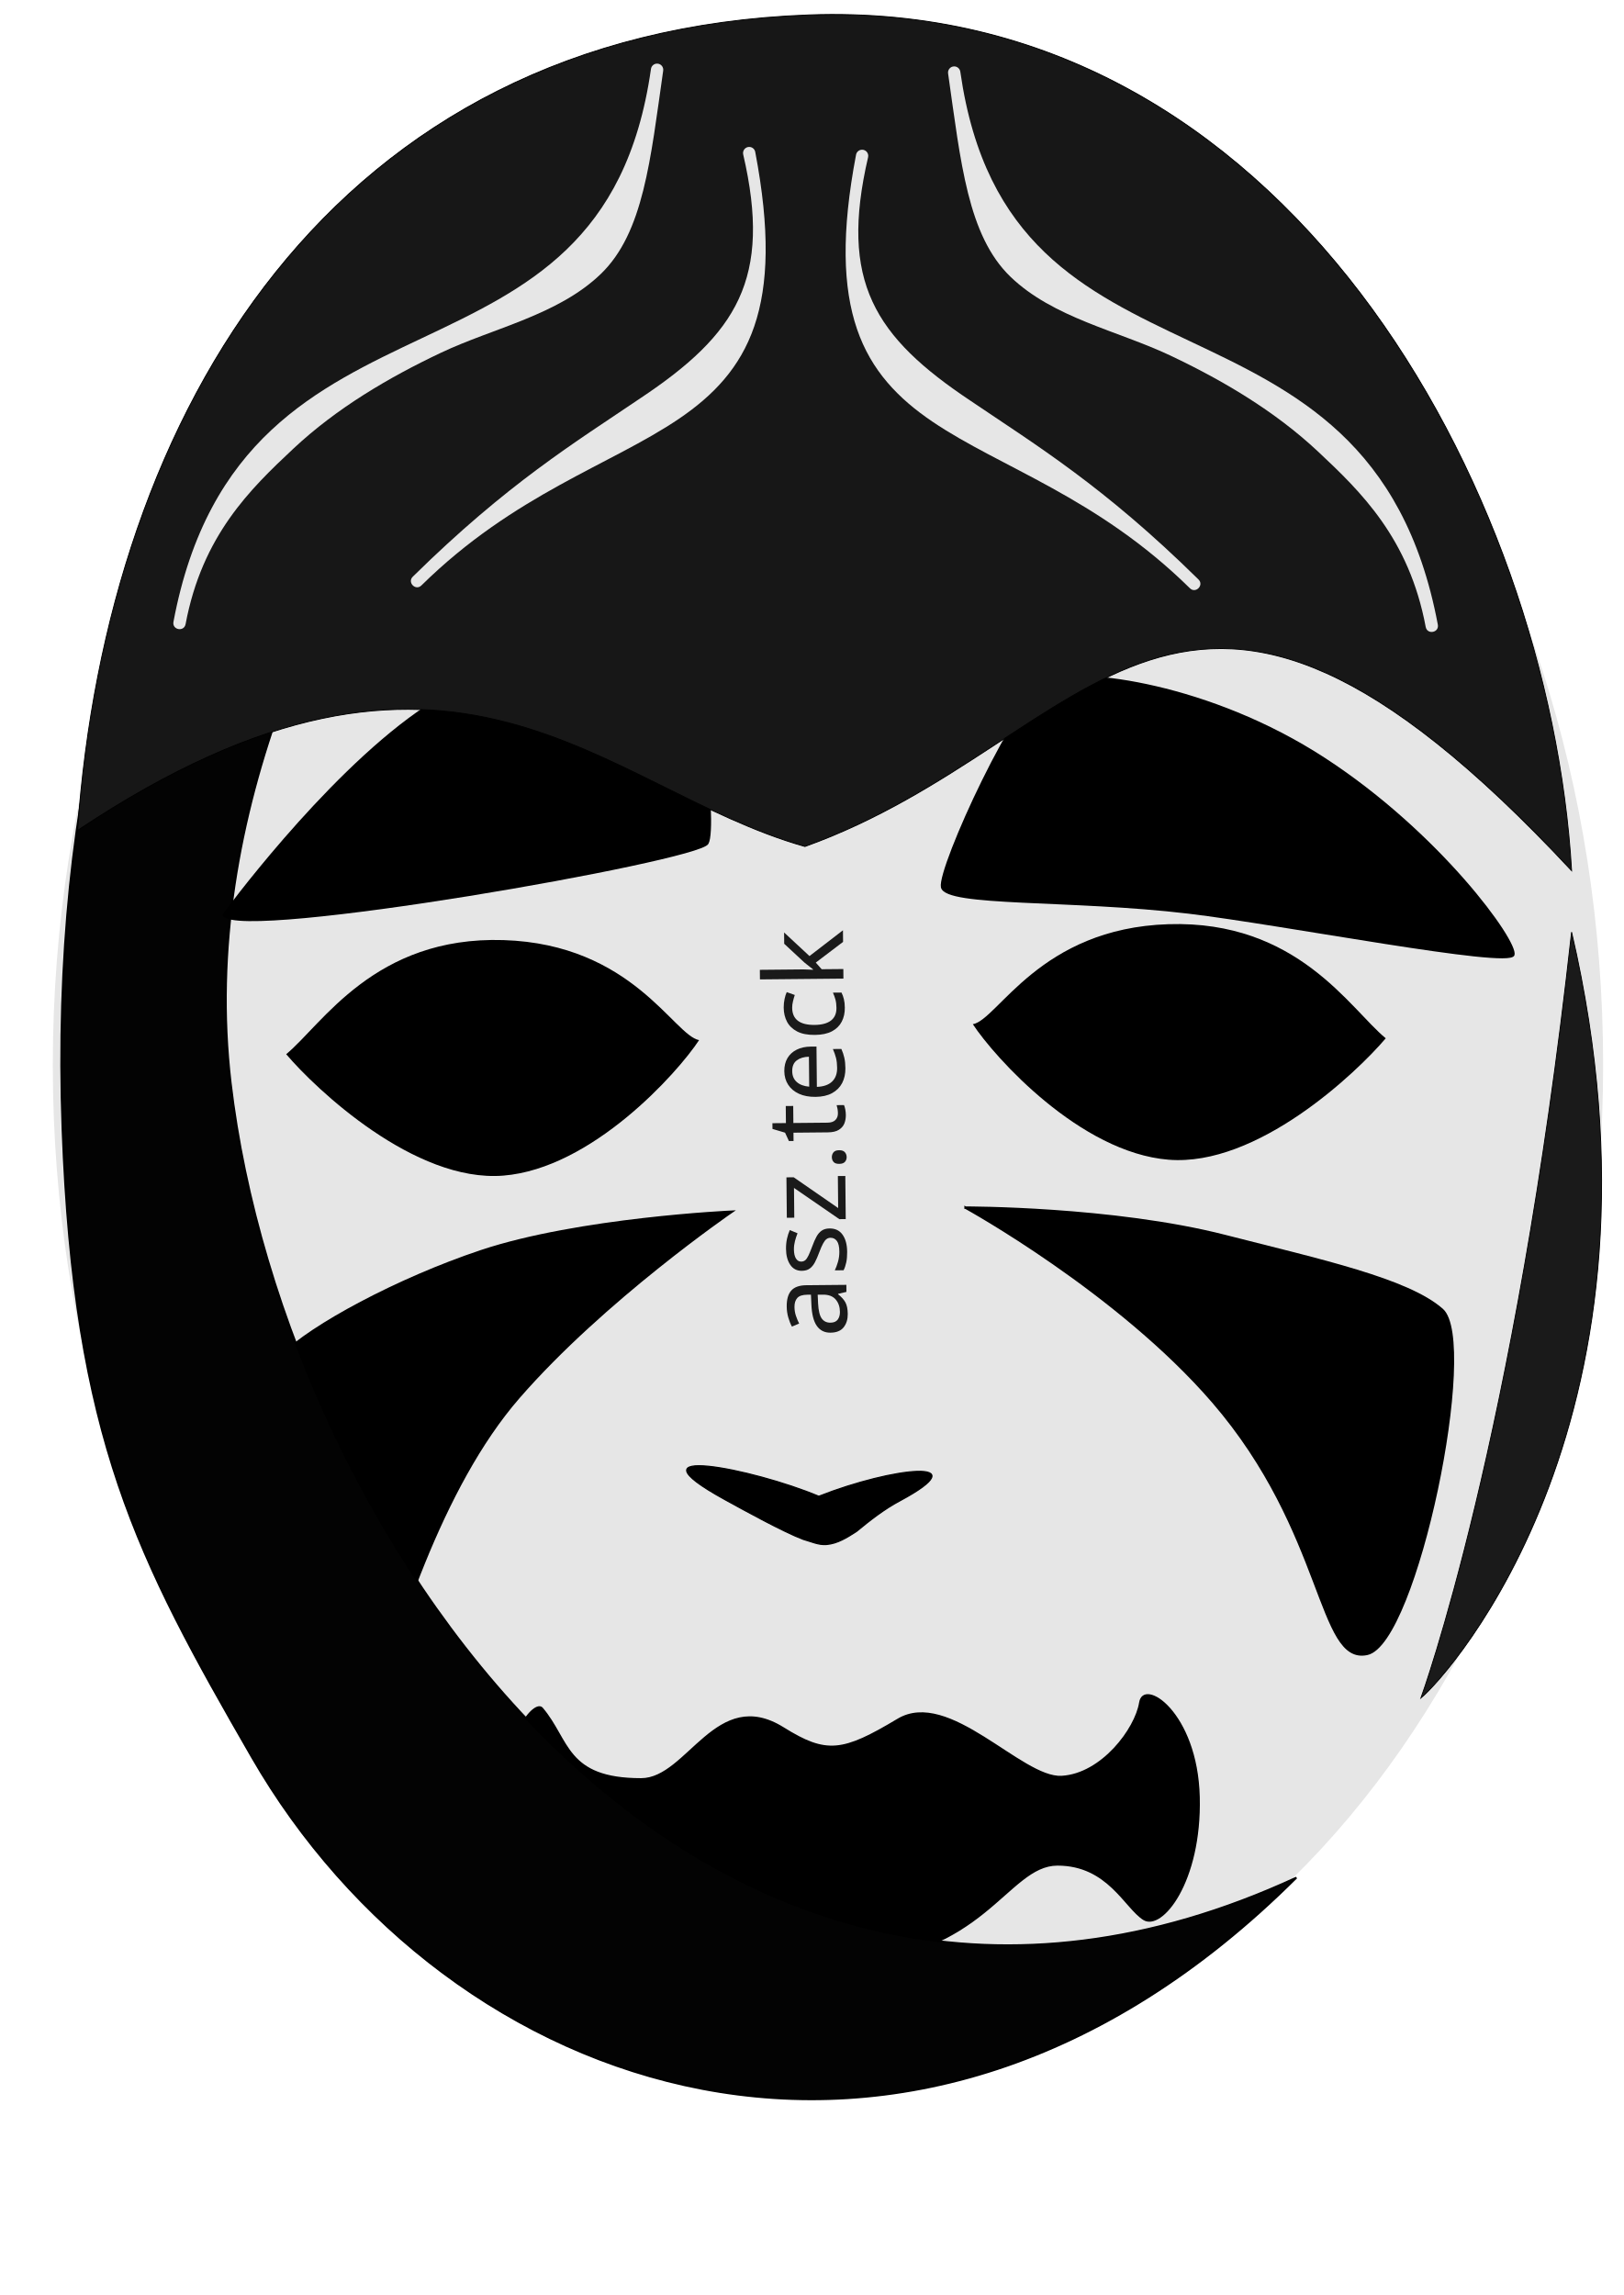
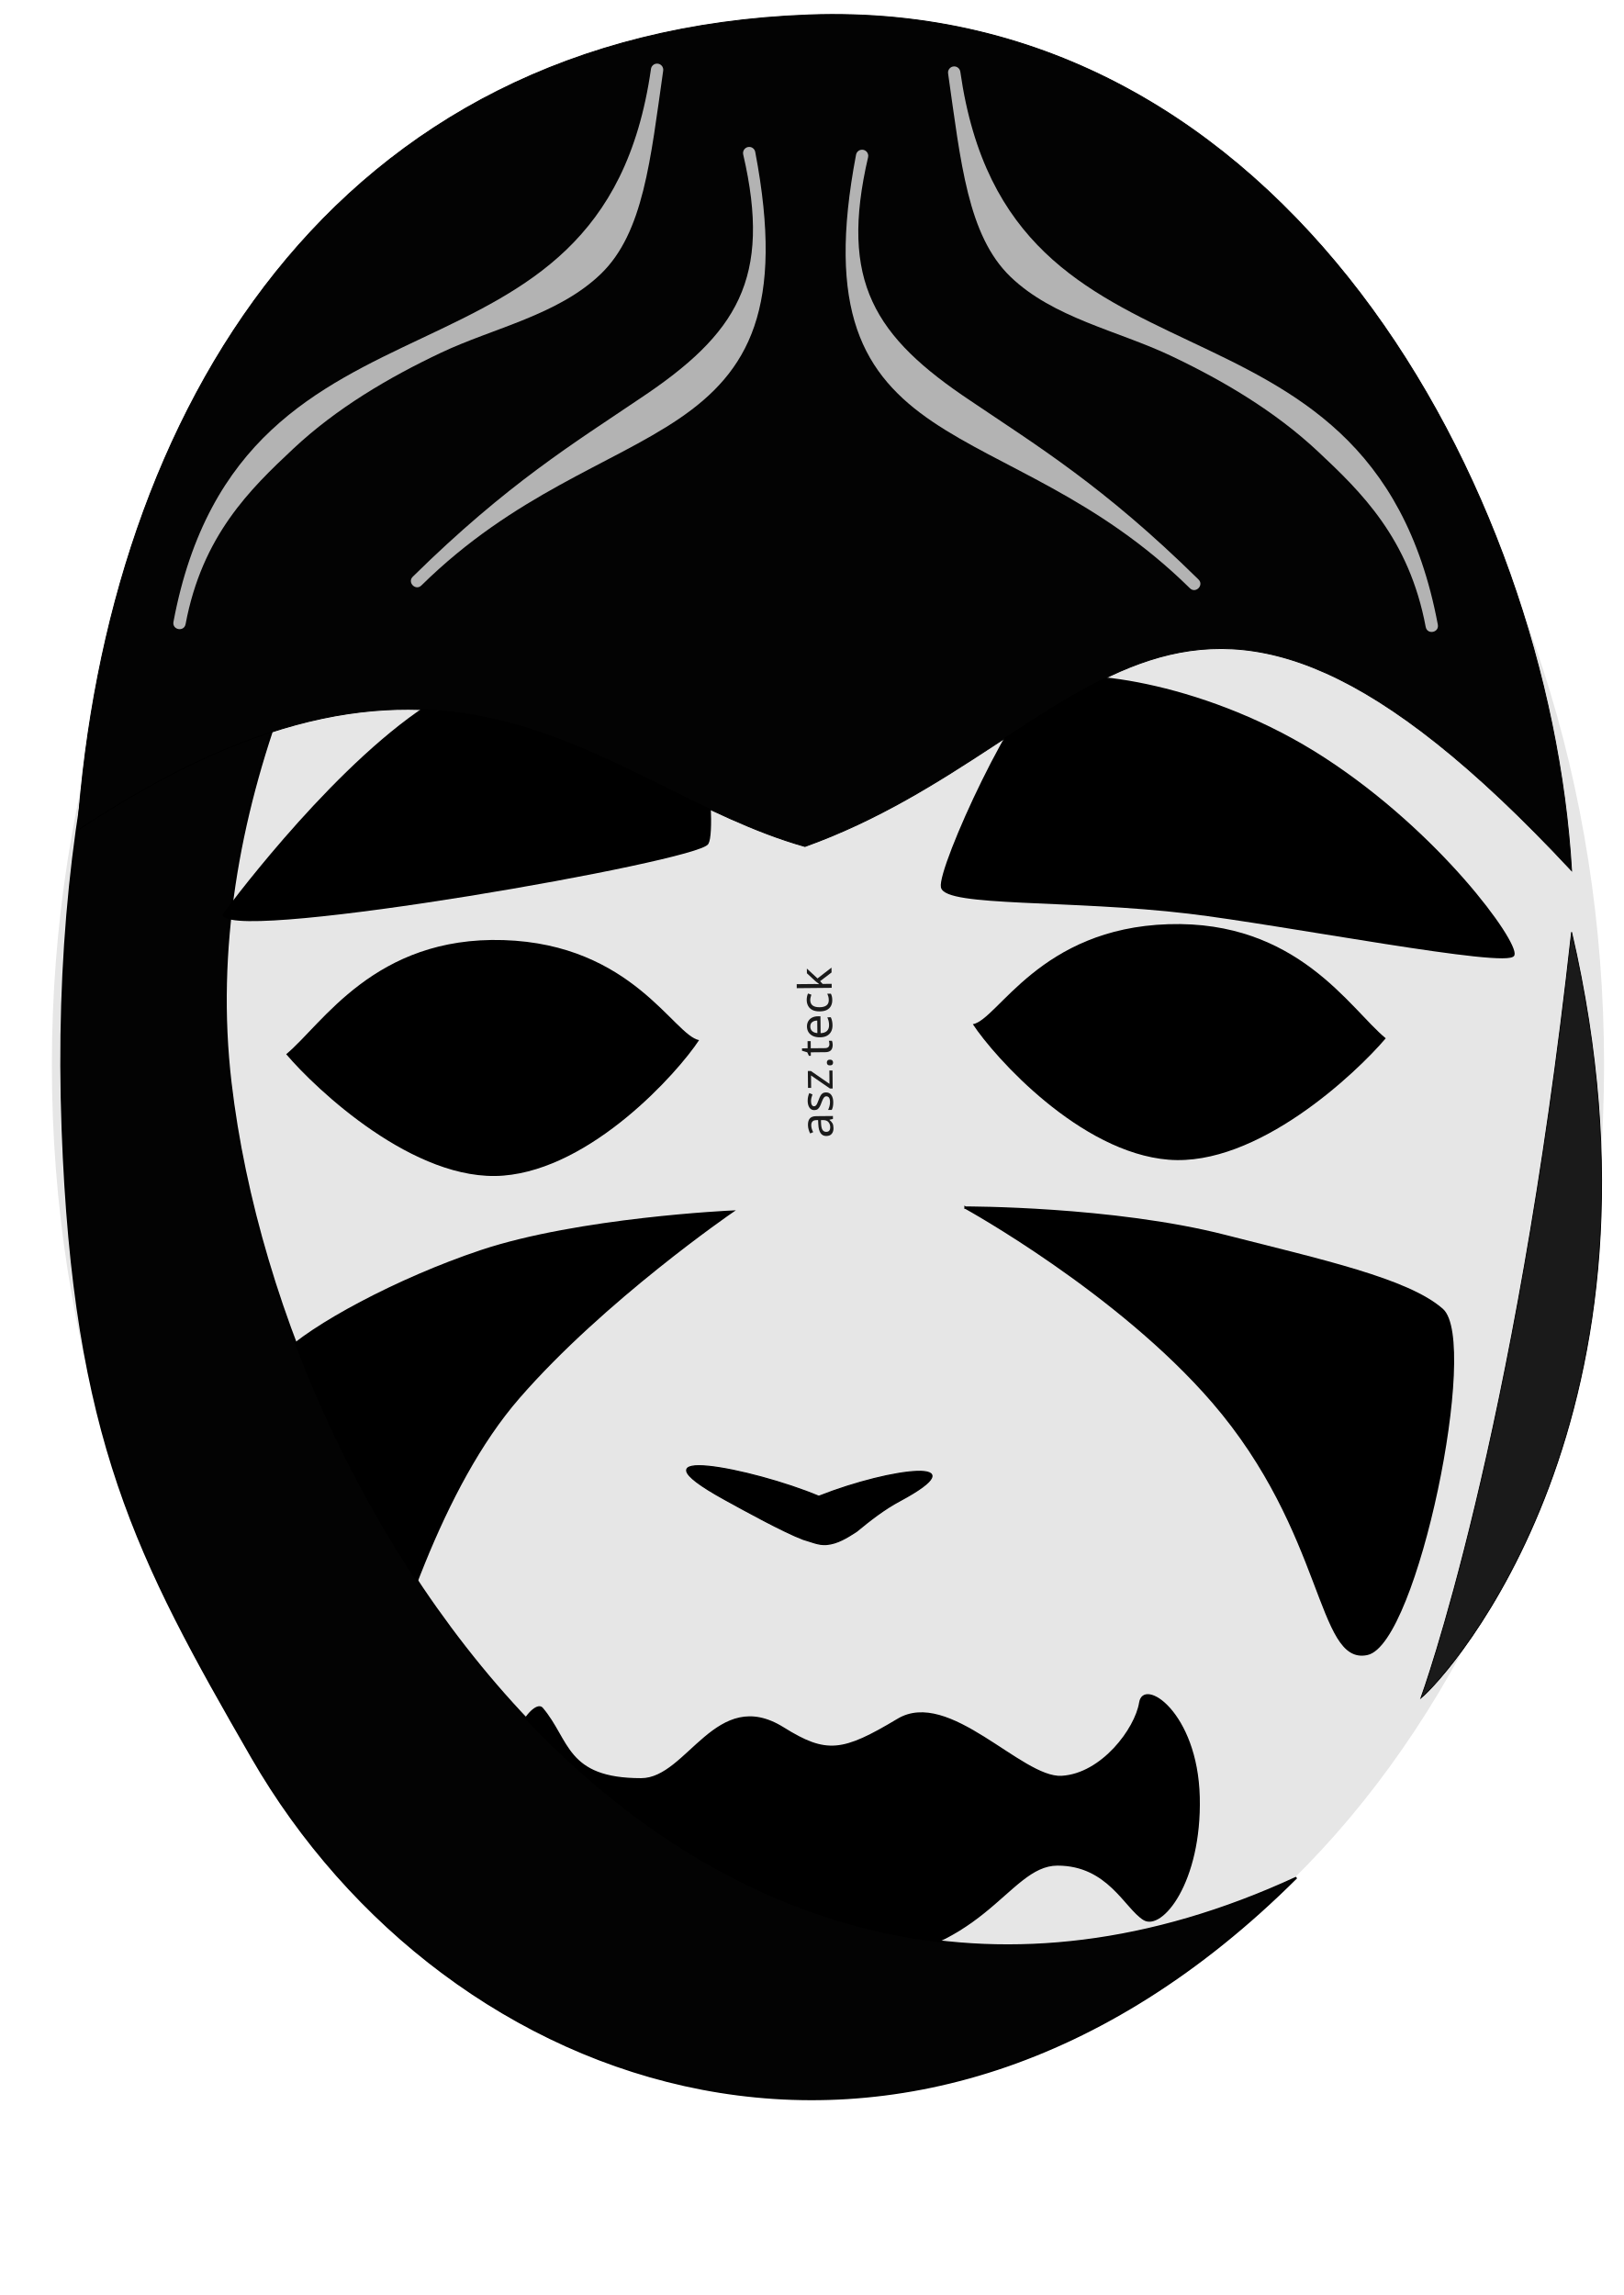
<svg xmlns="http://www.w3.org/2000/svg" width="500mm" height="707mm" viewBox="0 0 500 707" version="1.1" id="svg4312">
  <defs id="defs4309">
    <symbol id="symbol10546-1">
      <path style="fill:#000000;fill-opacity:1;stroke:none;stroke-width:0.265;stroke-linecap:butt;stroke-linejoin:miter;stroke-miterlimit:4;stroke-dasharray:none;stroke-opacity:1" d="m 164.756,90.193 c -9.903,1.852 -8.051,13.489 -26.237,14.826 -18.186,1.337 -21.824,-11.158 -28.229,-12.264 -5.908,-1.02 -6.703,-2.538 -0.677,-4.527 5.219,-1.722 11.757,-16.337 28.924,-15.779 17.167,0.558 22.688,13.194 26.047,13.832 5.094,0.967 6.204,2.783 0.171,3.912 z" id="path4524-1" />
      <path style="fill:#000000;fill-opacity:1;stroke:none;stroke-width:0.24;stroke-linecap:butt;stroke-linejoin:miter;stroke-miterlimit:4;stroke-dasharray:none;stroke-opacity:1" d="m 182.672,110.79 c 3.344,8.845 18.111,31.979 19.226,36.402 1.115,4.423 -11.981,16.67 -15.882,18.031 -3.901,1.361 -2.786,6.464 -0.279,5.784 2.508,-0.68 29.814,-11.907 30.928,-21.093 1.115,-9.186 -25.077,-33.34 -28.978,-39.464 -3.901,-6.124 -7.802,-4.082 -5.015,0.34 z" id="path5135-2" />
      <path style="fill:#000000;fill-opacity:1;stroke:none;stroke-width:0.222px;stroke-linecap:butt;stroke-linejoin:miter;stroke-opacity:1" d="m 179.803,191.685 c 4.117,-7.446 9.331,-8.009 13.997,-8.009 4.666,0 10.978,8.935 16.192,8.637 5.214,-0.298 9.606,-5.957 10.154,-9.233 0.549,-3.276 7.684,1.191 7.959,11.913 0.274,10.722 -4.94,16.977 -7.41,15.488 -2.47,-1.489 -4.666,-6.85 -11.252,-6.85 -6.587,0 -9.606,11.914 -28.268,12.211 -18.662,0.298 -18.937,-12.807 -26.896,-12.807 -7.959,0 -9.719,4.646 -12.624,8.042 -1.782,2.083 -5.384,-2.492 -5.341,-13.064 0.043,-10.572 4.485,-15.549 5.615,-14.271 3.586,4.054 3.019,8.869 12.899,8.869 6.038,0 8.904,-8.439 15.491,-8.439 6.587,0 9.484,7.512 9.484,7.512 z" id="path5286-9" />
      <path style="fill:#000000;fill-opacity:1;stroke:#000000;stroke-width:0.293px;stroke-linecap:butt;stroke-linejoin:miter;stroke-opacity:1" d="m 162.174,115.715 c 0,0 -20.331,2.273 -33.046,7.612 -10.834,4.549 -22.038,11.799 -25.582,16.064 -3.748,4.512 4.68,36.81 10.618,37.312 5.937,0.503 11.601,-20.506 21.15,-33.467 10.499,-14.25 26.859,-27.521 26.859,-27.521 z" id="path7632-1" />
      <path style="fill:#000000;fill-opacity:1;stroke:#000000;stroke-width:0.293px;stroke-linecap:butt;stroke-linejoin:miter;stroke-opacity:1" d="m 206.006,118.127 c 0,0 17.285,2.045 30.084,7.18 10.905,4.376 20.798,7.92 24.409,12.128 3.82,4.452 -7.808,40.679 -13.737,41.276 -5.929,0.597 -3.094,-15.52 -14.505,-33.237 -9.584,-14.88 -26.25,-27.348 -26.25,-27.348 z" id="path7632-7-6" />
      <path style="fill:#000000;fill-opacity:1;stroke:none;stroke-width:0.265;stroke-linecap:butt;stroke-linejoin:miter;stroke-miterlimit:4;stroke-dasharray:none;stroke-opacity:1" d="m 191.795,89.462 c 9.903,1.852 8.051,13.489 26.237,14.826 18.186,1.337 21.824,-11.158 28.229,-12.264 5.908,-1.02 6.703,-2.538 0.677,-4.527 -5.219,-1.722 -11.757,-16.337 -28.924,-15.779 -17.167,0.558 -22.688,13.194 -26.047,13.832 -5.094,0.967 -6.204,2.783 -0.171,3.912 z" id="path4524-0-4" />
    </symbol>
  </defs>
  <g id="layer1">
    <g id="g22351" transform="translate(482.1424,28.51993)">
-       <ellipse style="fill:#e6e6e6;fill-opacity:1;stroke:none;stroke-width:0.579;stroke-linecap:square;stroke-miterlimit:4;stroke-dasharray:none;paint-order:markers fill stroke" id="path11425-0-3" cx="-227.088" cy="299.6" rx="238.788" ry="312.973" />
+       <ellipse style="fill:#e6e6e6;fill-opacity:1;stroke:#e6e6e6;stroke-width:0.579;stroke-linecap:square;stroke-miterlimit:4;stroke-dasharray:none;paint-order:markers fill stroke;stroke-opacity:1" id="path11425-0-3" cx="-227.088" cy="299.6" rx="238.788" ry="312.973" />
      <path style="fill:#000000;fill-opacity:1;stroke:none;stroke-width:0.602;stroke-linecap:butt;stroke-linejoin:miter;stroke-miterlimit:4;stroke-dasharray:none;stroke-opacity:1" d="m -327.101,333.641 c -27.309,2.201 -57.796,-26.689 -66.881,-37.404 11.056,-9.11 27.203,-36.395 66.924,-35.152 39.722,1.243 52.497,29.393 60.269,30.814 -6.64,10.121 -33.002,39.541 -60.311,41.743 z" id="path4524-6-5" />
      <path style="fill:#000000;fill-opacity:1;stroke:none;stroke-width:0.533px;stroke-linecap:butt;stroke-linejoin:miter;stroke-opacity:1" d="m -205.666,500.961 c 15.903,-9.527 38.331,18.3 50.578,17.572 12.246,-0.728 22.559,-14.564 23.848,-22.574 1.289,-8.01 18.047,2.913 18.692,29.128 0.645,26.215 -11.602,41.507 -17.403,37.866 -5.801,-3.641 -10.957,-16.748 -26.427,-16.748 -15.469,0 -22.559,29.128 -66.389,29.856 -43.829,0.728 -44.474,-31.312 -63.166,-31.312 -18.692,0 -22.827,11.36 -29.649,19.661 -4.186,5.093 -12.644,-6.093 -12.543,-31.94 0.101,-25.847 10.532,-38.017 13.188,-34.892 8.422,9.912 7.09,21.684 30.294,21.684 14.18,0 23.086,-28.663 43.911,-15.668 13.2,8.237 18.085,7.541 35.066,-2.632 z" id="path5286-1-6" />
      <path style="fill:#000000;fill-opacity:1;stroke:#000000;stroke-width:0.665px;stroke-linecap:butt;stroke-linejoin:miter;stroke-opacity:1" d="m -256.605,344.709 c 0,0 -47.264,2.145 -77.364,12.198 -25.646,8.565 -52.52,23.082 -61.291,32.059 -9.278,9.496 22.308,130.882 26.006,117.603 8.674,-31.154 22.992,-77.057 46.83,-104.508 26.209,-30.182 65.819,-57.352 65.819,-57.352 z" id="path7632-17-5" />
      <path style="fill:#000000;fill-opacity:1;stroke:#000000;stroke-width:0.746px;stroke-linecap:butt;stroke-linejoin:miter;stroke-opacity:1" d="m -184.7,343.509 c 0,0 45.324,-0.107 79.977,8.758 29.526,7.554 56.183,13.355 66.793,22.67 11.223,9.854 -7.921,102.794 -23.075,106.037 -15.154,3.244 -12.686,-37.406 -47.547,-77.756 -29.28,-33.89 -76.148,-59.71 -76.148,-59.71 z" id="path7632-7-9-0" />
      <path style="fill:#030303;fill-opacity:1;stroke:#000000;stroke-width:0.601px;stroke-linecap:butt;stroke-linejoin:miter;stroke-opacity:1" d="m -253.802,-11.229 c -109.821,1.558 -216.794,119.404 -209.065,330.608 3.492,95.425 23.045,132.185 58.342,193.42 60.057,104.189 202.508,155.886 321.731,37.111 -181.672,83.895 -311.682,-103.172 -328.321,-244.96 -19.301,-164.466 157.312,-316.179 157.312,-316.179 z" id="path14196-8" />
      <path style="fill:#000000;fill-opacity:1;stroke:#000000;stroke-width:0.764px;stroke-linecap:butt;stroke-linejoin:miter;stroke-opacity:1" d="m -413.232,253.354 c 5.189,7.803 146.02,-16.907 148.985,-22.109 2.965,-5.202 -2.965,-59.826 -10.377,-64.378 -7.412,-4.552 -48.92,3.251 -78.569,24.06 -29.649,20.809 -60.039,62.427 -60.039,62.427 z" id="path18194-4" />
      <path style="fill:#000000;fill-opacity:1;stroke:#000000;stroke-width:0.64px;stroke-linecap:butt;stroke-linejoin:miter;stroke-opacity:1" d="m -74.116,205.263 c 35.494,23.107 59.377,56.312 58.207,60.369 -1.17,4.057 -70.966,-9.532 -100.081,-13.003 -36.288,-4.325 -74.821,-2.066 -75.991,-7.862 -1.17,-5.796 23.722,-60.289 33.343,-63.752 9.62,-3.463 49.029,1.14 84.523,24.247 z" id="path19024-7" />
      <path style="fill:#000000;fill-opacity:1;stroke:none;stroke-width:0.602;stroke-linecap:butt;stroke-linejoin:miter;stroke-miterlimit:4;stroke-dasharray:none;stroke-opacity:1" d="m -122.145,328.744 c 27.309,2.201 57.796,-26.689 66.881,-37.404 -11.056,-9.11 -27.203,-36.395 -66.924,-35.152 -39.722,1.243 -52.497,29.393 -60.269,30.814 6.64,10.121 33.002,39.541 60.311,41.743 z" id="path4524-6-2-8" />
-       <path style="fill:#171717;fill-opacity:1;stroke:#000000;stroke-width:0.275px;stroke-linecap:butt;stroke-linejoin:miter;stroke-opacity:1" d="m -458.253,227.294 c 116.443,-77.629 161.347,-12.833 224.072,4.961 90.121,-32.34 114.386,-123.263 236.168,7.433 C -4.927,122.094 -86.351,-29.306 -232.995,-23.921 c -146.644,5.385 -216.18,122.236 -225.258,251.215 z" id="path21445" />
+       <path style="fill:#030303;fill-opacity:1;stroke:#000000;stroke-width:0.275px;stroke-linecap:butt;stroke-linejoin:miter;stroke-opacity:1" d="m -458.253,227.294 c 116.443,-77.629 161.347,-12.833 224.072,4.961 90.121,-32.34 114.386,-123.263 236.168,7.433 C -4.927,122.094 -86.351,-29.306 -232.995,-23.921 c -146.644,5.385 -216.18,122.236 -225.258,251.215 z" id="path21445" />
      <path style="opacity:1;fill:#000000;fill-opacity:1;stroke:#000000;stroke-width:0.359;stroke-linecap:round;stroke-linejoin:round;stroke-miterlimit:10;stroke-dasharray:none;stroke-dashoffset:0;stroke-opacity:1" id="path13204" d="m -229.91,432.426 c 22.807,-9 49.816,-11.933 24.907,1.435 -4.654,2.479 -8.998,5.839 -13.286,9.388 -3.009,1.949 -5.868,3.738 -9.234,4.031 -2.44,0.212 -4.832,-0.928 -7.188,-1.583 -6.01,-2.248 -18.384,-9.084 -24.174,-12.272 -31.671,-17.438 8.623,-9.541 28.975,-0.999 z" />
      <path style="fill:#1a1a1a;stroke:#000000;stroke-width:0.27px;stroke-linecap:butt;stroke-linejoin:miter;stroke-opacity:1" d="M -44.413,494.552 C -35.728,487.439 36.394,407.032 1.987,258.628 -15.23,414.917 -44.413,494.552 -44.413,494.552 Z" id="path13226" />
-       <path style="color:#000000;font-style:normal;font-variant:normal;font-weight:normal;font-stretch:normal;font-size:medium;line-height:normal;font-family:sans-serif;font-variant-ligatures:normal;font-variant-position:normal;font-variant-caps:normal;font-variant-numeric:normal;font-variant-alternates:normal;font-feature-settings:normal;text-indent:0;text-align:start;text-decoration:none;text-decoration-line:none;text-decoration-style:solid;text-decoration-color:#000000;letter-spacing:normal;word-spacing:normal;text-transform:none;writing-mode:lr-tb;direction:ltr;text-orientation:mixed;dominant-baseline:auto;baseline-shift:baseline;text-anchor:start;white-space:normal;shape-padding:0;clip-rule:nonzero;display:inline;overflow:visible;visibility:visible;opacity:1;isolation:auto;mix-blend-mode:normal;color-interpolation:sRGB;color-interpolation-filters:linearRGB;solid-color:#000000;solid-opacity:1;vector-effect:none;fill:#e6e6e6;fill-opacity:1;fill-rule:nonzero;stroke:none;stroke-width:3.8;stroke-linecap:round;stroke-linejoin:miter;stroke-miterlimit:4;stroke-dasharray:none;stroke-dashoffset:0;stroke-opacity:1;color-rendering:auto;image-rendering:auto;shape-rendering:auto;text-rendering:auto;enable-background:accumulate" d="m -279.676,-8.922 c -0.975,-0.026 -1.811,0.689 -1.936,1.656 -3.818,26.726 -13.42,43.51 -26.029,55.648 -12.609,12.139 -28.353,19.623 -44.479,27.25 -16.125,7.627 -32.629,15.4 -46.459,28.355 -13.83,12.955 -24.883,31.104 -30.129,59.057 -0.467,2.491 3.269,3.192 3.736,0.701 5.124,-27.3 19.945,-41.633 33.226,-54.074 13.281,-12.44 29.358,-21.918 45.484,-29.545 16.126,-7.628 36.01,-11.552 49.192,-24.243 13.183,-12.691 15.305,-35.215 19.219,-62.61 0.179,-1.133 -0.68,-2.165 -1.826,-2.195 z" id="path1316" />
-       <path style="color:#000000;font-style:normal;font-variant:normal;font-weight:normal;font-stretch:normal;font-size:medium;line-height:normal;font-family:sans-serif;font-variant-ligatures:normal;font-variant-position:normal;font-variant-caps:normal;font-variant-numeric:normal;font-variant-alternates:normal;font-feature-settings:normal;text-indent:0;text-align:start;text-decoration:none;text-decoration-line:none;text-decoration-style:solid;text-decoration-color:#000000;letter-spacing:normal;word-spacing:normal;text-transform:none;writing-mode:lr-tb;direction:ltr;text-orientation:mixed;dominant-baseline:auto;baseline-shift:baseline;text-anchor:start;white-space:normal;shape-padding:0;clip-rule:nonzero;display:inline;overflow:visible;visibility:visible;opacity:1;isolation:auto;mix-blend-mode:normal;color-interpolation:sRGB;color-interpolation-filters:linearRGB;solid-color:#000000;solid-opacity:1;vector-effect:none;fill:#e6e6e6;fill-opacity:1;fill-rule:nonzero;stroke:none;stroke-width:3.785;stroke-linecap:round;stroke-linejoin:miter;stroke-miterlimit:4;stroke-dasharray:none;stroke-dashoffset:0;stroke-opacity:1;color-rendering:auto;image-rendering:auto;shape-rendering:auto;text-rendering:auto;enable-background:accumulate" d="m -251.359,16.742 c -1.197,0.003 -2.09,1.101 -1.85,2.273 8.916,38.348 -1.936,55.357 -31.715,75.179 -20.236,13.702 -40.87,26.211 -70.011,54.896 -1.896,1.768 0.856,4.564 2.654,2.697 28.493,-28.047 58.256,-37.054 79.27,-51.283 10.507,-7.115 18.834,-15.676 23.221,-28.5 4.387,-12.824 4.864,-29.738 0.301,-53.697 -0.16,-0.907 -0.949,-1.567 -1.869,-1.564 z" id="path1322" />
-       <path style="color:#000000;font-style:normal;font-variant:normal;font-weight:normal;font-stretch:normal;font-size:medium;line-height:normal;font-family:sans-serif;font-variant-ligatures:normal;font-variant-position:normal;font-variant-caps:normal;font-variant-numeric:normal;font-variant-alternates:normal;font-feature-settings:normal;text-indent:0;text-align:start;text-decoration:none;text-decoration-line:none;text-decoration-style:solid;text-decoration-color:#000000;letter-spacing:normal;word-spacing:normal;text-transform:none;writing-mode:lr-tb;direction:ltr;text-orientation:mixed;dominant-baseline:auto;baseline-shift:baseline;text-anchor:start;white-space:normal;shape-padding:0;clip-rule:nonzero;display:inline;overflow:visible;visibility:visible;opacity:1;isolation:auto;mix-blend-mode:normal;color-interpolation:sRGB;color-interpolation-filters:linearRGB;solid-color:#000000;solid-opacity:1;vector-effect:none;fill:#e6e6e6;fill-opacity:1;fill-rule:nonzero;stroke:none;stroke-width:3.8;stroke-linecap:round;stroke-linejoin:miter;stroke-miterlimit:4;stroke-dasharray:none;stroke-dashoffset:0;stroke-opacity:1;color-rendering:auto;image-rendering:auto;shape-rendering:auto;text-rendering:auto;enable-background:accumulate" d="m -188.253,-8.063 c 0.975,-0.026 1.811,0.689 1.936,1.656 3.818,26.726 13.42,43.51 26.029,55.648 12.609,12.139 28.353,19.623 44.479,27.25 16.125,7.627 32.629,15.4 46.459,28.355 13.83,12.955 24.883,31.104 30.129,59.057 0.467,2.491 -3.269,3.192 -3.736,0.701 -5.124,-27.3 -19.945,-41.633 -33.226,-54.074 -13.281,-12.44 -29.358,-21.918 -45.484,-29.545 -16.126,-7.628 -36.01,-11.552 -49.192,-24.243 -13.183,-12.691 -15.305,-35.215 -19.219,-62.61 -0.179,-1.133 0.68,-2.165 1.826,-2.195 z" id="path1316-9" />
-       <path style="color:#000000;font-style:normal;font-variant:normal;font-weight:normal;font-stretch:normal;font-size:medium;line-height:normal;font-family:sans-serif;font-variant-ligatures:normal;font-variant-position:normal;font-variant-caps:normal;font-variant-numeric:normal;font-variant-alternates:normal;font-feature-settings:normal;text-indent:0;text-align:start;text-decoration:none;text-decoration-line:none;text-decoration-style:solid;text-decoration-color:#000000;letter-spacing:normal;word-spacing:normal;text-transform:none;writing-mode:lr-tb;direction:ltr;text-orientation:mixed;dominant-baseline:auto;baseline-shift:baseline;text-anchor:start;white-space:normal;shape-padding:0;clip-rule:nonzero;display:inline;overflow:visible;visibility:visible;opacity:1;isolation:auto;mix-blend-mode:normal;color-interpolation:sRGB;color-interpolation-filters:linearRGB;solid-color:#000000;solid-opacity:1;vector-effect:none;fill:#e6e6e6;fill-opacity:1;fill-rule:nonzero;stroke:none;stroke-width:3.785;stroke-linecap:round;stroke-linejoin:miter;stroke-miterlimit:4;stroke-dasharray:none;stroke-dashoffset:0;stroke-opacity:1;color-rendering:auto;image-rendering:auto;shape-rendering:auto;text-rendering:auto;enable-background:accumulate" d="m -216.569,17.601 c 1.197,0.003 2.09,1.101 1.85,2.273 -8.916,38.348 1.936,55.357 31.715,75.179 20.236,13.702 40.87,26.211 70.011,54.896 1.896,1.768 -0.856,4.564 -2.654,2.697 -28.493,-28.047 -58.256,-37.054 -79.27,-51.283 -10.507,-7.115 -18.834,-15.676 -23.221,-28.5 -4.387,-12.824 -4.864,-29.738 -0.301,-53.697 0.16,-0.907 0.949,-1.567 1.869,-1.564 z" id="path1322-3" />
-       <text xml:space="preserve" style="font-style:normal;font-variant:normal;font-weight:normal;font-stretch:normal;font-size:33.842px;line-height:1.25;font-family:'HVD Comic Serif Pro';-inkscape-font-specification:'HVD Comic Serif Pro';letter-spacing:0px;word-spacing:0px;fill:#1a1a1a;fill-opacity:1;stroke:none;stroke-width:0.846" x="-381.404" y="-224.929" id="text1370" transform="rotate(-90.54894)">
-         <tspan id="tspan1368" x="-381.404" y="-224.929" style="fill:#1a1a1a;stroke-width:0.846">asz.teck</tspan>
-         <tspan x="-381.404" y="-182.627" style="fill:#1a1a1a;stroke-width:0.846" id="tspan1372" />
+       <path style="color:#000000;font-style:normal;font-variant:normal;font-weight:normal;font-stretch:normal;font-size:medium;line-height:normal;font-family:sans-serif;font-variant-ligatures:normal;font-variant-position:normal;font-variant-caps:normal;font-variant-numeric:normal;font-variant-alternates:normal;font-feature-settings:normal;text-indent:0;text-align:start;text-decoration:none;text-decoration-line:none;text-decoration-style:solid;text-decoration-color:#000000;letter-spacing:normal;word-spacing:normal;text-transform:none;writing-mode:lr-tb;direction:ltr;text-orientation:mixed;dominant-baseline:auto;baseline-shift:baseline;text-anchor:start;white-space:normal;shape-padding:0;clip-rule:nonzero;display:inline;overflow:visible;visibility:visible;opacity:1;isolation:auto;mix-blend-mode:normal;color-interpolation:sRGB;color-interpolation-filters:linearRGB;solid-color:#000000;solid-opacity:1;vector-effect:none;fill:#b3b3b3;fill-opacity:1;fill-rule:nonzero;stroke:none;stroke-width:3.8;stroke-linecap:round;stroke-linejoin:miter;stroke-miterlimit:4;stroke-dasharray:none;stroke-dashoffset:0;stroke-opacity:1;color-rendering:auto;image-rendering:auto;shape-rendering:auto;text-rendering:auto;enable-background:accumulate" d="m -279.676,-8.922 c -0.975,-0.026 -1.811,0.689 -1.936,1.656 -3.818,26.726 -13.42,43.51 -26.029,55.648 -12.609,12.139 -28.353,19.623 -44.479,27.25 -16.125,7.627 -32.629,15.4 -46.459,28.355 -13.83,12.955 -24.883,31.104 -30.129,59.057 -0.467,2.491 3.269,3.192 3.736,0.701 5.124,-27.3 19.945,-41.633 33.226,-54.074 13.281,-12.44 29.358,-21.918 45.484,-29.545 16.126,-7.628 36.01,-11.552 49.192,-24.243 13.183,-12.691 15.305,-35.215 19.219,-62.61 0.179,-1.133 -0.68,-2.165 -1.826,-2.195 z" id="path1316" />
+       <path style="color:#000000;font-style:normal;font-variant:normal;font-weight:normal;font-stretch:normal;font-size:medium;line-height:normal;font-family:sans-serif;font-variant-ligatures:normal;font-variant-position:normal;font-variant-caps:normal;font-variant-numeric:normal;font-variant-alternates:normal;font-feature-settings:normal;text-indent:0;text-align:start;text-decoration:none;text-decoration-line:none;text-decoration-style:solid;text-decoration-color:#000000;letter-spacing:normal;word-spacing:normal;text-transform:none;writing-mode:lr-tb;direction:ltr;text-orientation:mixed;dominant-baseline:auto;baseline-shift:baseline;text-anchor:start;white-space:normal;shape-padding:0;clip-rule:nonzero;display:inline;overflow:visible;visibility:visible;opacity:1;isolation:auto;mix-blend-mode:normal;color-interpolation:sRGB;color-interpolation-filters:linearRGB;solid-color:#000000;solid-opacity:1;vector-effect:none;fill:#b3b3b3;fill-opacity:1;fill-rule:nonzero;stroke:none;stroke-width:3.785;stroke-linecap:round;stroke-linejoin:miter;stroke-miterlimit:4;stroke-dasharray:none;stroke-dashoffset:0;stroke-opacity:1;color-rendering:auto;image-rendering:auto;shape-rendering:auto;text-rendering:auto;enable-background:accumulate" d="m -251.359,16.742 c -1.197,0.003 -2.09,1.101 -1.85,2.273 8.916,38.348 -1.936,55.357 -31.715,75.179 -20.236,13.702 -40.87,26.211 -70.011,54.896 -1.896,1.768 0.856,4.564 2.654,2.697 28.493,-28.047 58.256,-37.054 79.27,-51.283 10.507,-7.115 18.834,-15.676 23.221,-28.5 4.387,-12.824 4.864,-29.738 0.301,-53.697 -0.16,-0.907 -0.949,-1.567 -1.869,-1.564 z" id="path1322" />
+       <path style="color:#000000;font-style:normal;font-variant:normal;font-weight:normal;font-stretch:normal;font-size:medium;line-height:normal;font-family:sans-serif;font-variant-ligatures:normal;font-variant-position:normal;font-variant-caps:normal;font-variant-numeric:normal;font-variant-alternates:normal;font-feature-settings:normal;text-indent:0;text-align:start;text-decoration:none;text-decoration-line:none;text-decoration-style:solid;text-decoration-color:#000000;letter-spacing:normal;word-spacing:normal;text-transform:none;writing-mode:lr-tb;direction:ltr;text-orientation:mixed;dominant-baseline:auto;baseline-shift:baseline;text-anchor:start;white-space:normal;shape-padding:0;clip-rule:nonzero;display:inline;overflow:visible;visibility:visible;opacity:1;isolation:auto;mix-blend-mode:normal;color-interpolation:sRGB;color-interpolation-filters:linearRGB;solid-color:#000000;solid-opacity:1;vector-effect:none;fill:#b3b3b3;fill-opacity:1;fill-rule:nonzero;stroke:none;stroke-width:3.8;stroke-linecap:round;stroke-linejoin:miter;stroke-miterlimit:4;stroke-dasharray:none;stroke-dashoffset:0;stroke-opacity:1;color-rendering:auto;image-rendering:auto;shape-rendering:auto;text-rendering:auto;enable-background:accumulate" d="m -188.253,-8.063 c 0.975,-0.026 1.811,0.689 1.936,1.656 3.818,26.726 13.42,43.51 26.029,55.648 12.609,12.139 28.353,19.623 44.479,27.25 16.125,7.627 32.629,15.4 46.459,28.355 13.83,12.955 24.883,31.104 30.129,59.057 0.467,2.491 -3.269,3.192 -3.736,0.701 -5.124,-27.3 -19.945,-41.633 -33.226,-54.074 -13.281,-12.44 -29.358,-21.918 -45.484,-29.545 -16.126,-7.628 -36.01,-11.552 -49.192,-24.243 -13.183,-12.691 -15.305,-35.215 -19.219,-62.61 -0.179,-1.133 0.68,-2.165 1.826,-2.195 z" id="path1316-9" />
+       <path style="color:#000000;font-style:normal;font-variant:normal;font-weight:normal;font-stretch:normal;font-size:medium;line-height:normal;font-family:sans-serif;font-variant-ligatures:normal;font-variant-position:normal;font-variant-caps:normal;font-variant-numeric:normal;font-variant-alternates:normal;font-feature-settings:normal;text-indent:0;text-align:start;text-decoration:none;text-decoration-line:none;text-decoration-style:solid;text-decoration-color:#000000;letter-spacing:normal;word-spacing:normal;text-transform:none;writing-mode:lr-tb;direction:ltr;text-orientation:mixed;dominant-baseline:auto;baseline-shift:baseline;text-anchor:start;white-space:normal;shape-padding:0;clip-rule:nonzero;display:inline;overflow:visible;visibility:visible;opacity:1;isolation:auto;mix-blend-mode:normal;color-interpolation:sRGB;color-interpolation-filters:linearRGB;solid-color:#000000;solid-opacity:1;vector-effect:none;fill:#b3b3b3;fill-opacity:1;fill-rule:nonzero;stroke:none;stroke-width:3.785;stroke-linecap:round;stroke-linejoin:miter;stroke-miterlimit:4;stroke-dasharray:none;stroke-dashoffset:0;stroke-opacity:1;color-rendering:auto;image-rendering:auto;shape-rendering:auto;text-rendering:auto;enable-background:accumulate" d="m -216.569,17.601 c 1.197,0.003 2.09,1.101 1.85,2.273 -8.916,38.348 1.936,55.357 31.715,75.179 20.236,13.702 40.87,26.211 70.011,54.896 1.896,1.768 -0.856,4.564 -2.654,2.697 -28.493,-28.047 -58.256,-37.054 -79.27,-51.283 -10.507,-7.115 -18.834,-15.676 -23.221,-28.5 -4.387,-12.824 -4.864,-29.738 -0.301,-53.697 0.16,-0.907 0.949,-1.567 1.869,-1.564 z" id="path1322-3" />
+       <text xml:space="preserve" style="font-style:normal;font-variant:normal;font-weight:normal;font-stretch:normal;font-size:14.162px;line-height:1.25;font-family:'HVD Comic Serif Pro';-inkscape-font-specification:'HVD Comic Serif Pro';letter-spacing:0px;word-spacing:0px;fill:#1a1a1a;fill-opacity:1;stroke:none;stroke-width:0.354" x="-319.898" y="-228.572" id="text1370" transform="rotate(-90.54894)">
+         <tspan id="tspan1368" x="-319.898" y="-228.572" style="fill:#1a1a1a;stroke-width:0.354">asz.teck</tspan>
+         <tspan x="-319.898" y="-210.869" id="tspan1372" style="stroke-width:0.354" />
      </text>
    </g>
  </g>
</svg>
